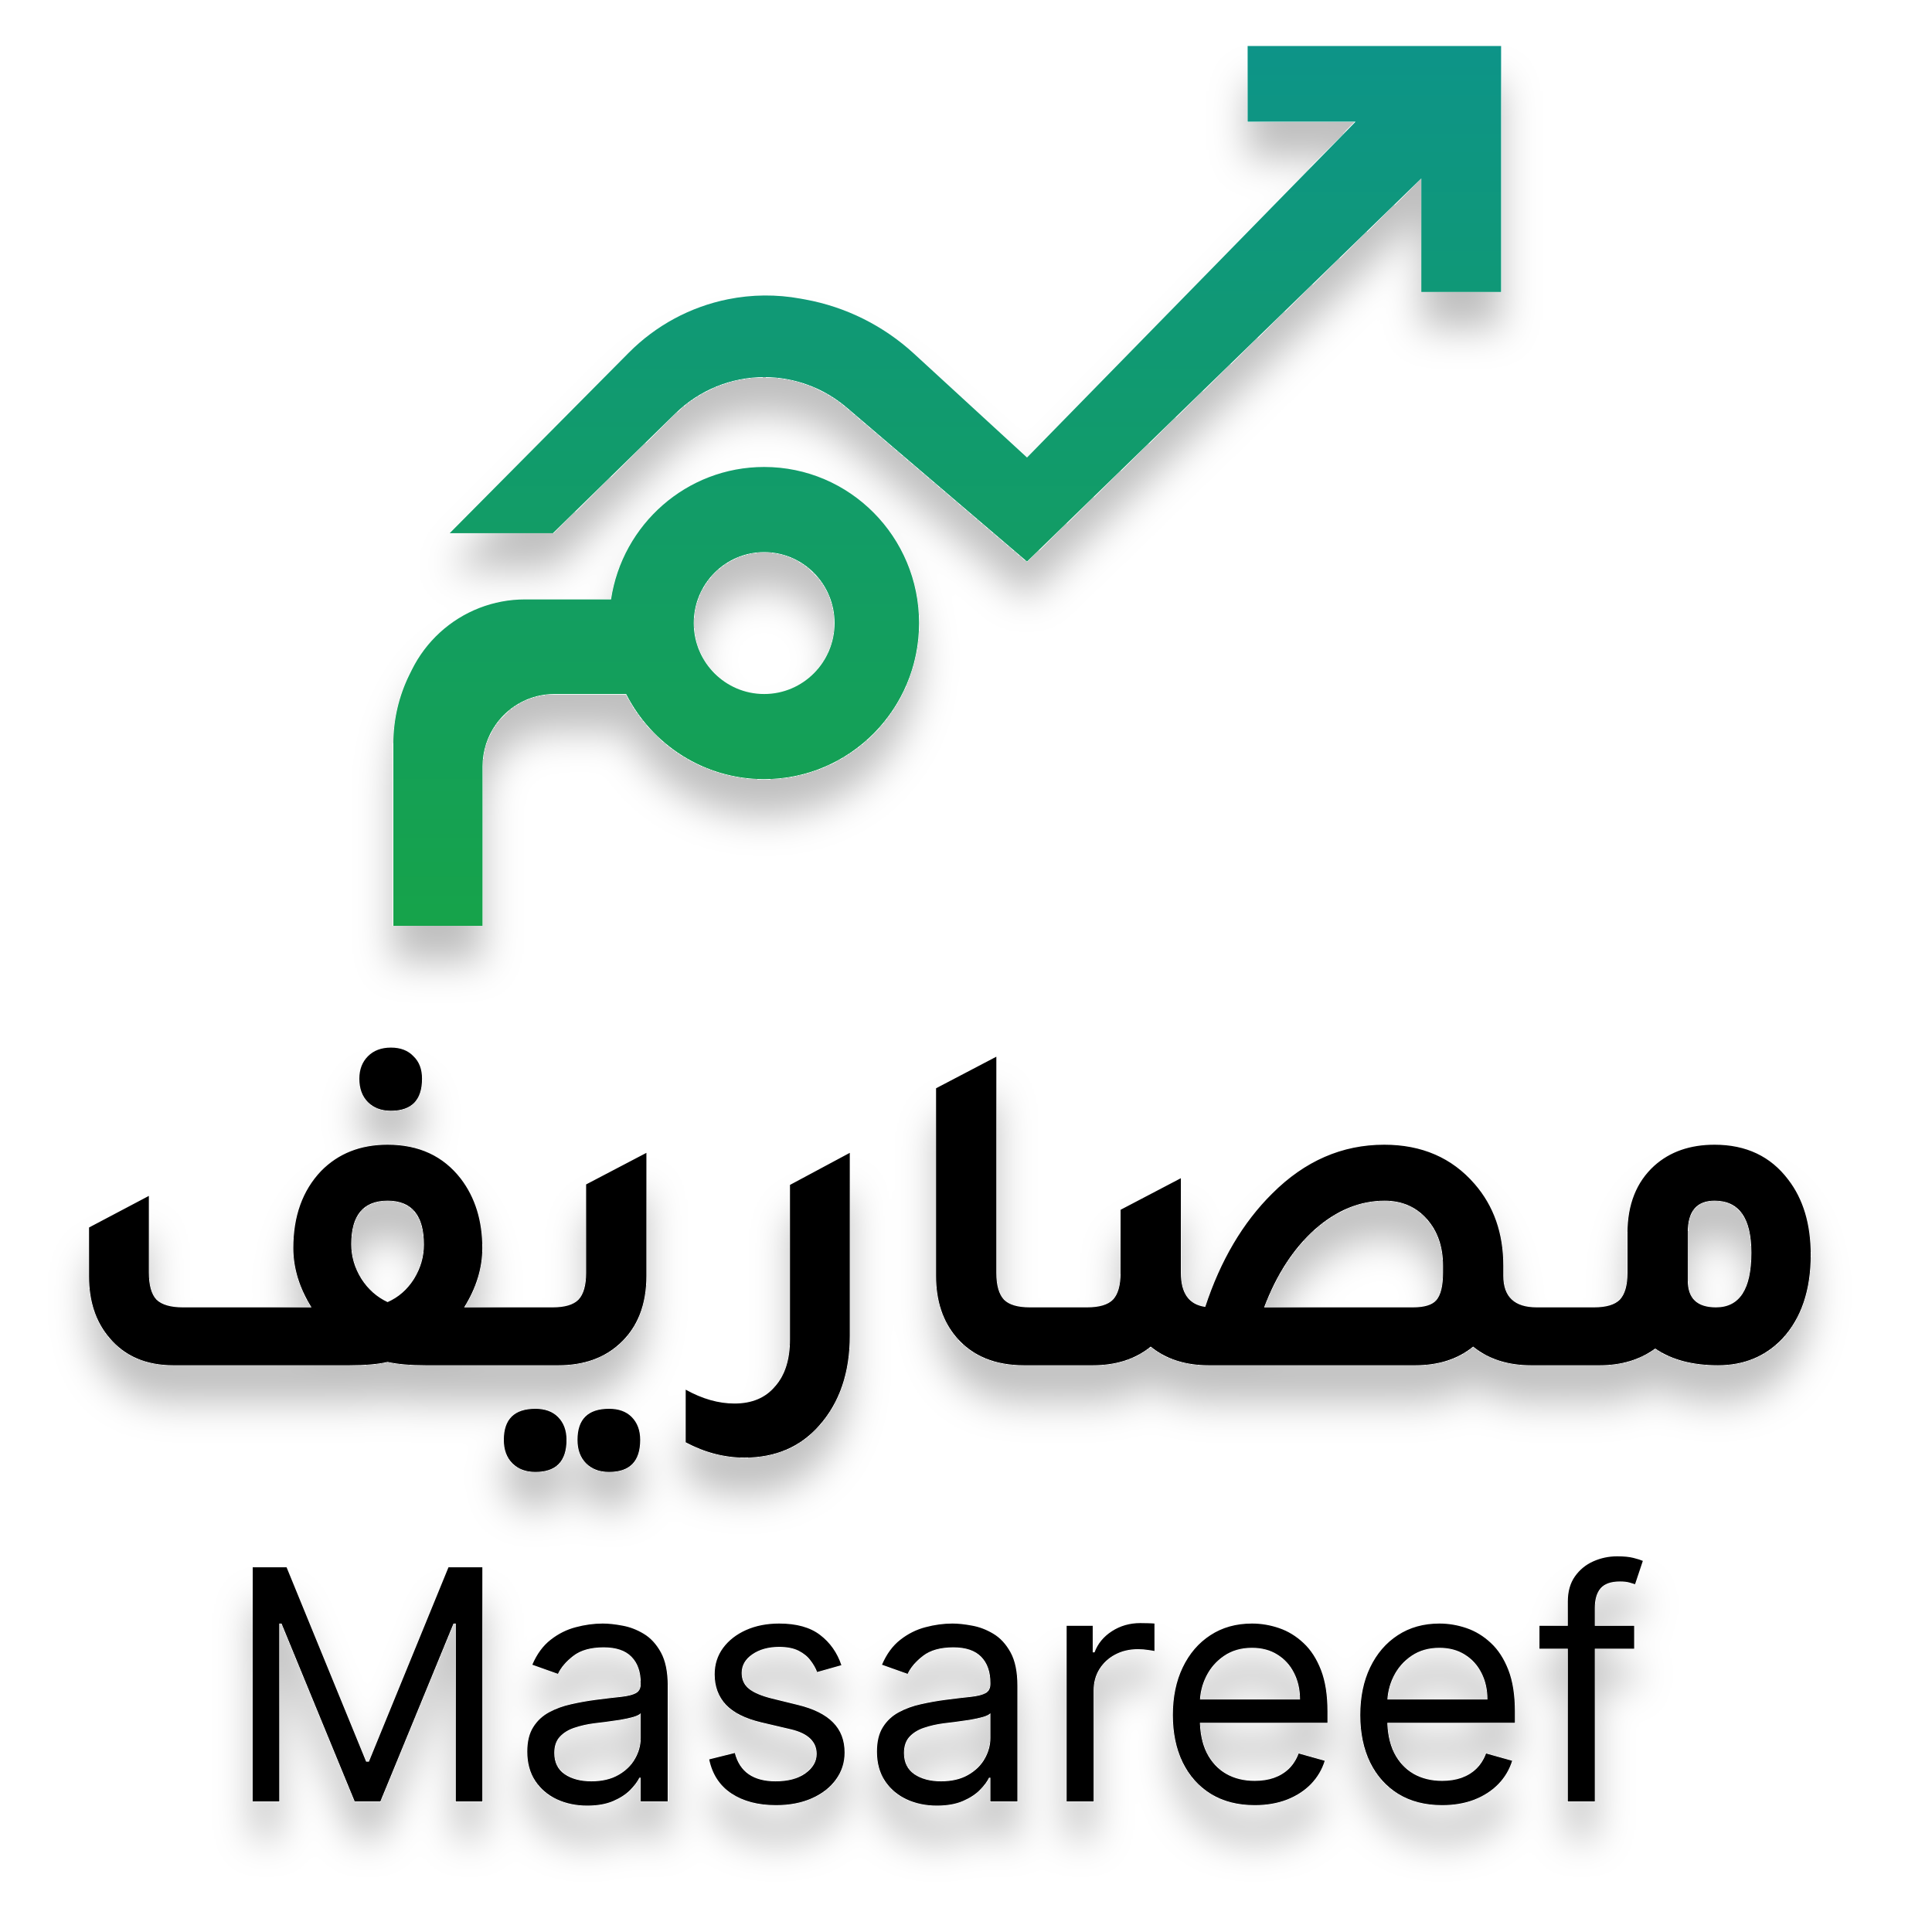
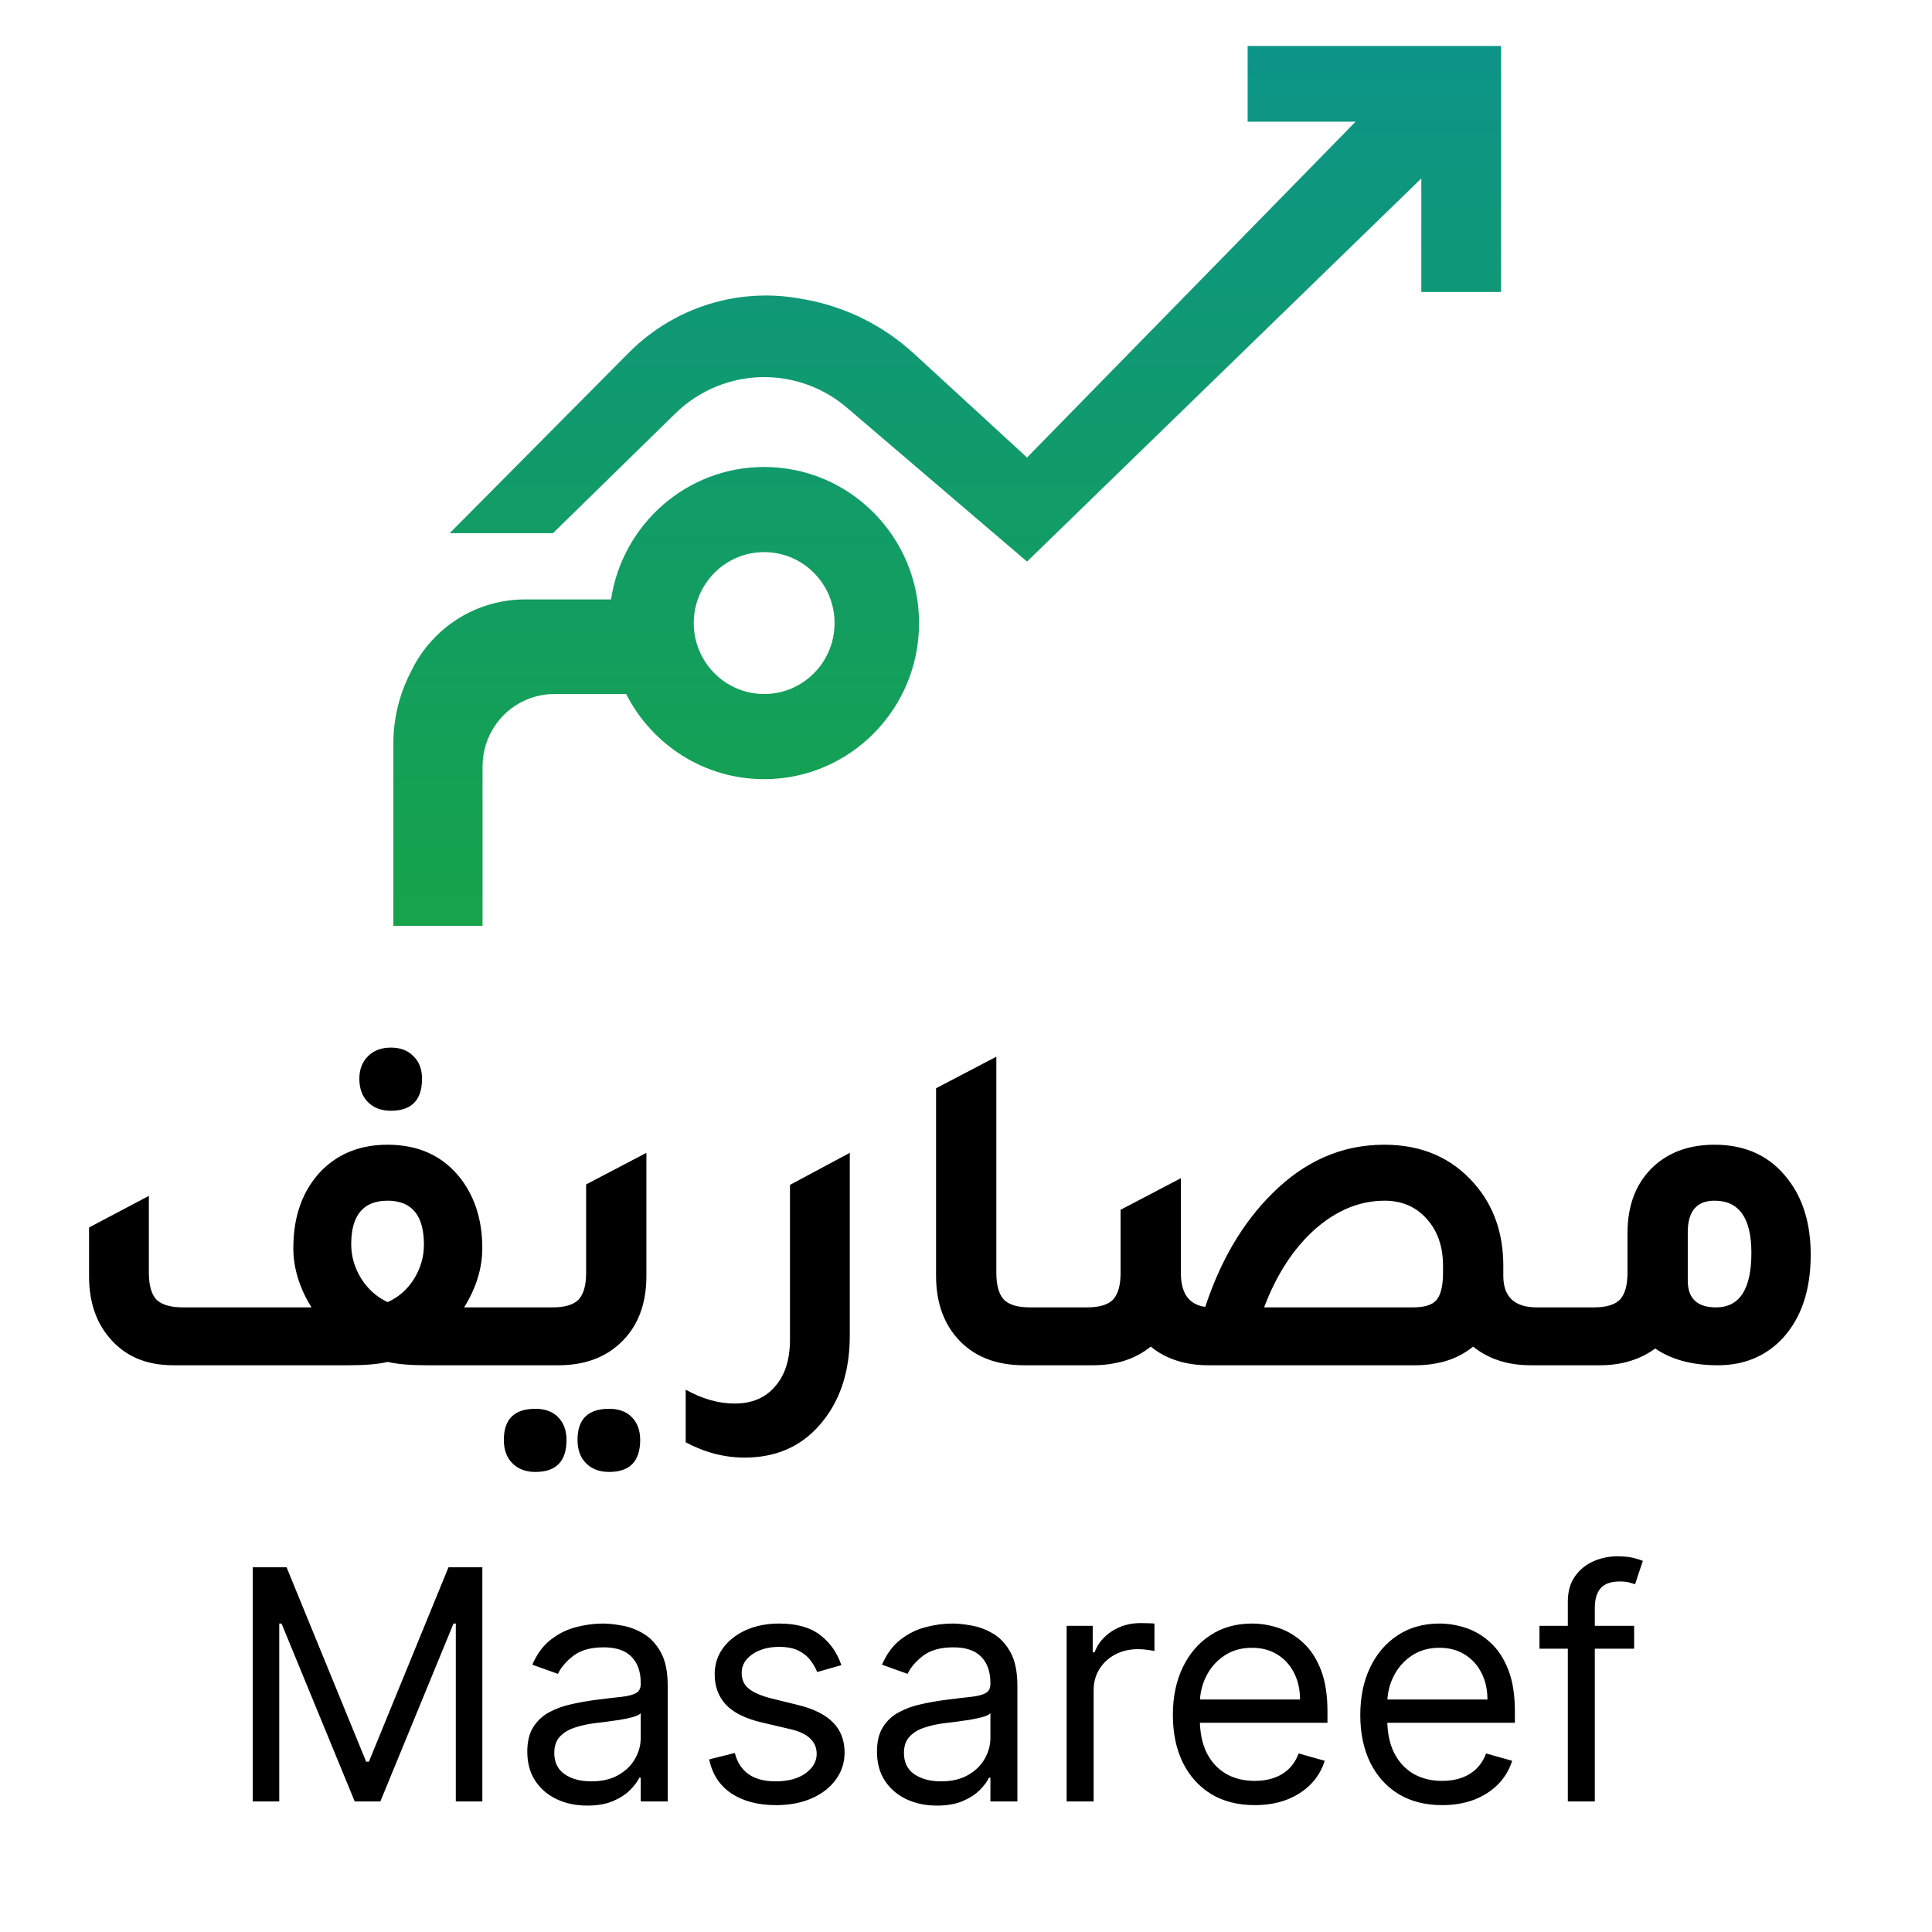
<svg xmlns="http://www.w3.org/2000/svg" width="210" height="210" viewBox="0 0 210 210" fill="none">
-   <g filter="url(#filter0_d_2_30)">
-     <path fill-rule="evenodd" clip-rule="evenodd" d="M83.061 50.758C92.36 50.758 99.898 58.355 99.898 67.725C99.898 77.095 92.36 84.692 83.061 84.692C76.518 84.692 70.847 80.931 68.06 75.437H60.255C57.758 75.437 55.411 76.641 53.942 78.677C52.971 80.021 52.449 81.641 52.449 83.304V100.63H42.755V80.831C42.755 78.218 43.359 75.642 44.518 73.305L44.765 72.807C45.524 71.278 46.556 69.904 47.811 68.754C50.34 66.438 53.635 65.154 57.053 65.154H66.417C67.646 57.004 74.63 50.758 83.061 50.758ZM83.061 60.013C78.835 60.013 75.408 63.466 75.408 67.725C75.408 71.984 78.835 75.437 83.061 75.437C87.288 75.437 90.714 71.984 90.714 67.725C90.714 63.466 87.288 60.013 83.061 60.013Z" fill="url(#paint0_linear_2_30)" />
-     <path d="M60.102 57.956H48.878L68.344 38.34C71.287 35.374 75.035 33.353 79.115 32.531C81.722 32.005 84.404 31.981 87.02 32.461L87.543 32.556C91.949 33.364 96.041 35.404 99.35 38.445L111.633 49.73L147.347 13.226H135.612V5H163.163V31.735H154.49V19.396L111.633 61.041L92.045 44.306C89.539 42.165 86.36 40.99 83.074 40.99C79.467 40.99 76.001 42.406 73.412 44.938L60.102 57.956Z" fill="url(#paint1_linear_2_30)" />
-     <path d="M42.492 120.734C41.452 120.734 40.62 120.422 39.996 119.798C39.372 119.174 39.06 118.325 39.06 117.25C39.06 116.245 39.372 115.43 39.996 114.806C40.62 114.182 41.452 113.87 42.492 113.87C43.532 113.87 44.347 114.182 44.936 114.806C45.56 115.396 45.872 116.21 45.872 117.25C45.872 119.573 44.745 120.734 42.492 120.734ZM50.448 142.106H58.508V148.398H46.288C44.589 148.398 43.203 148.277 42.128 148.034C41.123 148.277 39.736 148.398 37.968 148.398H18.832C15.885 148.398 13.58 147.41 11.916 145.434C10.425 143.701 9.68 141.465 9.68 138.726V133.422L16.18 129.99V138.31C16.18 139.697 16.457 140.685 17.012 141.274C17.601 141.829 18.555 142.106 19.872 142.106H33.86C32.543 139.992 31.884 137.842 31.884 135.658C31.884 132.192 32.889 129.401 34.9 127.286C36.772 125.38 39.181 124.426 42.128 124.426C45.525 124.426 48.177 125.657 50.084 128.118C51.644 130.164 52.424 132.677 52.424 135.658C52.424 137.842 51.765 139.992 50.448 142.106ZM42.128 141.534C43.307 141.014 44.26 140.182 44.988 139.038C45.716 137.86 46.08 136.612 46.08 135.294C46.08 132.105 44.763 130.51 42.128 130.51C39.493 130.51 38.176 132.088 38.176 135.242C38.176 136.56 38.54 137.808 39.268 138.986C39.996 140.13 40.949 140.98 42.128 141.534ZM55.389 148.398V142.106H60.069C61.387 142.106 62.323 141.829 62.877 141.274C63.432 140.685 63.709 139.714 63.709 138.362V128.742L70.261 125.31V138.674C70.261 141.829 69.291 144.29 67.349 146.058C65.651 147.618 63.432 148.398 60.693 148.398H55.389ZM58.197 159.994C57.157 159.994 56.325 159.682 55.701 159.058C55.077 158.434 54.765 157.585 54.765 156.51C54.765 154.257 55.909 153.13 58.197 153.13C59.237 153.13 60.052 153.425 60.641 154.014C61.265 154.638 61.577 155.47 61.577 156.51C61.577 158.833 60.451 159.994 58.197 159.994ZM66.205 159.994C65.165 159.994 64.333 159.682 63.709 159.058C63.085 158.434 62.773 157.585 62.773 156.51C62.773 154.257 63.917 153.13 66.205 153.13C67.245 153.13 68.06 153.425 68.649 154.014C69.273 154.638 69.585 155.47 69.585 156.51C69.585 158.833 68.459 159.994 66.205 159.994ZM92.368 145.174C92.368 149.196 91.259 152.454 89.04 154.95C86.995 157.273 84.291 158.434 80.928 158.434C78.744 158.434 76.612 157.88 74.532 156.77V151.05C76.335 152.056 78.103 152.558 79.836 152.558C81.743 152.558 83.216 151.934 84.256 150.686C85.331 149.473 85.868 147.774 85.868 145.59V128.794L92.368 125.31V145.174ZM111.314 148.398C108.16 148.398 105.716 147.393 103.982 145.382C102.492 143.649 101.746 141.413 101.746 138.674V118.29L108.298 114.858V138.362C108.298 139.714 108.576 140.685 109.13 141.274C109.685 141.829 110.621 142.106 111.938 142.106H116.618V148.398H111.314ZM167.043 142.106H171.723V148.398H166.419C163.888 148.398 161.791 147.722 160.127 146.37C158.463 147.722 156.366 148.398 153.835 148.398H131.371C128.84 148.398 126.743 147.722 125.079 146.37C123.415 147.722 121.318 148.398 118.787 148.398H113.483V142.106H118.163C119.48 142.106 120.416 141.829 120.971 141.274C121.526 140.685 121.803 139.714 121.803 138.362V131.498L128.355 128.066V138.362C128.355 140.581 129.239 141.812 131.007 142.054C132.671 136.993 135.098 132.885 138.287 129.73C141.823 126.194 145.879 124.426 150.455 124.426C154.546 124.426 157.822 125.848 160.283 128.69C162.363 131.082 163.403 134.046 163.403 137.582V138.674C163.403 140.962 164.616 142.106 167.043 142.106ZM153.575 142.106C154.823 142.106 155.672 141.846 156.123 141.326C156.608 140.772 156.851 139.766 156.851 138.31V137.582C156.851 135.502 156.262 133.804 155.083 132.486C153.904 131.169 152.379 130.51 150.507 130.51C147.803 130.51 145.272 131.55 142.915 133.63C140.592 135.71 138.755 138.536 137.403 142.106H153.575ZM176.901 134.046C176.901 130.926 177.871 128.482 179.813 126.714C181.511 125.189 183.695 124.426 186.365 124.426C189.797 124.426 192.466 125.692 194.373 128.222C196.002 130.337 196.817 133.058 196.817 136.386C196.817 140.234 195.794 143.268 193.749 145.486C191.911 147.428 189.571 148.398 186.729 148.398C183.955 148.398 181.685 147.792 179.917 146.578C178.253 147.792 176.242 148.398 173.885 148.398H168.581V142.106H173.261C174.578 142.106 175.514 141.829 176.069 141.274C176.623 140.685 176.901 139.714 176.901 138.362V134.046ZM183.453 139.194C183.453 141.136 184.475 142.106 186.521 142.106C189.086 142.106 190.369 140.13 190.369 136.178C190.369 132.4 189.034 130.51 186.365 130.51C184.423 130.51 183.453 131.654 183.453 133.942V139.194Z" fill="black" />
-     <path d="M27.47 170.358H31.149L39.8 191.487H40.098L48.749 170.358H52.428V195.812H49.544V176.473H49.295L41.341 195.812H38.557L30.602 176.473H30.354V195.812H27.47V170.358ZM63.828 196.26C62.618 196.26 61.52 196.032 60.534 195.576C59.548 195.112 58.765 194.445 58.185 193.575C57.605 192.697 57.315 191.636 57.315 190.393C57.315 189.3 57.531 188.413 57.962 187.733C58.392 187.046 58.968 186.507 59.689 186.118C60.41 185.728 61.206 185.438 62.075 185.248C62.954 185.049 63.836 184.891 64.723 184.775C65.883 184.626 66.823 184.514 67.544 184.44C68.273 184.357 68.804 184.22 69.135 184.03C69.475 183.839 69.645 183.508 69.645 183.035V182.936C69.645 181.71 69.309 180.757 68.638 180.077C67.975 179.398 66.968 179.058 65.618 179.058C64.218 179.058 63.12 179.365 62.324 179.978C61.529 180.591 60.969 181.246 60.646 181.942L57.862 180.947C58.359 179.787 59.022 178.884 59.851 178.238C60.688 177.583 61.599 177.127 62.585 176.871C63.579 176.605 64.557 176.473 65.518 176.473C66.132 176.473 66.836 176.547 67.631 176.697C68.435 176.837 69.21 177.132 69.956 177.579C70.71 178.026 71.335 178.702 71.832 179.605C72.329 180.508 72.578 181.718 72.578 183.234V195.812H69.645V193.227H69.496C69.297 193.641 68.965 194.085 68.501 194.557C68.037 195.029 67.42 195.431 66.649 195.763C65.879 196.094 64.938 196.26 63.828 196.26ZM64.275 193.625C65.436 193.625 66.413 193.397 67.209 192.941C68.012 192.485 68.617 191.897 69.023 191.176C69.438 190.455 69.645 189.697 69.645 188.902V186.217C69.52 186.366 69.247 186.503 68.825 186.627C68.41 186.743 67.93 186.847 67.383 186.938C66.844 187.021 66.318 187.095 65.804 187.162C65.299 187.22 64.889 187.269 64.574 187.311C63.811 187.41 63.099 187.572 62.436 187.796C61.781 188.011 61.251 188.338 60.845 188.778C60.447 189.208 60.248 189.797 60.248 190.542C60.248 191.562 60.626 192.332 61.38 192.854C62.142 193.368 63.107 193.625 64.275 193.625ZM91.454 180.997L88.82 181.743C88.654 181.304 88.409 180.877 88.086 180.463C87.771 180.04 87.341 179.692 86.794 179.418C86.247 179.145 85.547 179.008 84.693 179.008C83.525 179.008 82.551 179.278 81.772 179.816C81.002 180.347 80.616 181.022 80.616 181.842C80.616 182.571 80.882 183.147 81.412 183.57C81.942 183.992 82.771 184.345 83.898 184.626L86.731 185.322C88.438 185.737 89.71 186.37 90.547 187.224C91.384 188.069 91.802 189.159 91.802 190.493C91.802 191.586 91.488 192.564 90.858 193.426C90.237 194.288 89.366 194.967 88.248 195.464C87.129 195.961 85.828 196.21 84.345 196.21C82.398 196.21 80.786 195.787 79.51 194.942C78.234 194.097 77.426 192.863 77.087 191.238L79.871 190.542C80.136 191.57 80.637 192.34 81.375 192.854C82.12 193.368 83.094 193.625 84.295 193.625C85.663 193.625 86.748 193.335 87.552 192.755C88.364 192.166 88.77 191.462 88.77 190.642C88.77 189.979 88.538 189.424 88.074 188.976C87.61 188.521 86.897 188.181 85.936 187.957L82.754 187.211C81.006 186.797 79.722 186.155 78.901 185.285C78.089 184.407 77.683 183.309 77.683 181.991C77.683 180.914 77.986 179.961 78.591 179.133C79.204 178.304 80.036 177.654 81.089 177.181C82.149 176.709 83.351 176.473 84.693 176.473C86.582 176.473 88.066 176.887 89.143 177.716C90.228 178.544 90.999 179.638 91.454 180.997ZM101.836 196.26C100.626 196.26 99.528 196.032 98.542 195.576C97.556 195.112 96.773 194.445 96.193 193.575C95.613 192.697 95.323 191.636 95.323 190.393C95.323 189.3 95.538 188.413 95.969 187.733C96.4 187.046 96.976 186.507 97.697 186.118C98.418 185.728 99.213 185.438 100.083 185.248C100.962 185.049 101.844 184.891 102.731 184.775C103.891 184.626 104.831 184.514 105.552 184.44C106.281 184.357 106.812 184.22 107.143 184.03C107.483 183.839 107.653 183.508 107.653 183.035V182.936C107.653 181.71 107.317 180.757 106.646 180.077C105.983 179.398 104.976 179.058 103.626 179.058C102.225 179.058 101.127 179.365 100.332 179.978C99.537 180.591 98.977 181.246 98.654 181.942L95.87 180.947C96.367 179.787 97.03 178.884 97.859 178.238C98.695 177.583 99.607 177.127 100.593 176.871C101.587 176.605 102.565 176.473 103.526 176.473C104.139 176.473 104.844 176.547 105.639 176.697C106.443 176.837 107.218 177.132 107.963 177.579C108.717 178.026 109.343 178.702 109.84 179.605C110.337 180.508 110.586 181.718 110.586 183.234V195.812H107.653V193.227H107.503C107.305 193.641 106.973 194.085 106.509 194.557C106.045 195.029 105.428 195.431 104.657 195.763C103.887 196.094 102.946 196.26 101.836 196.26ZM102.283 193.625C103.443 193.625 104.421 193.397 105.217 192.941C106.02 192.485 106.625 191.897 107.031 191.176C107.445 190.455 107.653 189.697 107.653 188.902V186.217C107.528 186.366 107.255 186.503 106.832 186.627C106.418 186.743 105.937 186.847 105.391 186.938C104.852 187.021 104.326 187.095 103.812 187.162C103.307 187.22 102.896 187.269 102.582 187.311C101.819 187.41 101.107 187.572 100.444 187.796C99.789 188.011 99.259 188.338 98.853 188.778C98.455 189.208 98.256 189.797 98.256 190.542C98.256 191.562 98.633 192.332 99.387 192.854C100.15 193.368 101.115 193.625 102.283 193.625ZM115.94 195.812V176.721H118.773V179.605H118.972C119.32 178.66 119.95 177.894 120.861 177.306C121.773 176.717 122.8 176.423 123.944 176.423C124.159 176.423 124.429 176.427 124.752 176.436C125.075 176.444 125.319 176.456 125.485 176.473V179.456C125.386 179.431 125.158 179.394 124.801 179.344C124.453 179.286 124.085 179.257 123.695 179.257C122.767 179.257 121.939 179.452 121.209 179.841C120.489 180.222 119.917 180.753 119.494 181.432C119.08 182.103 118.873 182.87 118.873 183.731V195.812H115.94ZM136.385 196.21C134.546 196.21 132.959 195.804 131.625 194.992C130.299 194.172 129.276 193.028 128.555 191.562C127.842 190.087 127.486 188.372 127.486 186.416C127.486 184.461 127.842 182.737 128.555 181.246C129.276 179.746 130.278 178.577 131.563 177.741C132.855 176.895 134.363 176.473 136.087 176.473C137.081 176.473 138.063 176.639 139.033 176.97C140.002 177.301 140.885 177.84 141.68 178.586C142.475 179.323 143.109 180.301 143.582 181.519C144.054 182.737 144.29 184.237 144.29 186.018V187.261H129.574V184.726H141.307C141.307 183.648 141.092 182.687 140.661 181.842C140.238 180.997 139.633 180.33 138.846 179.841C138.067 179.352 137.148 179.108 136.087 179.108C134.919 179.108 133.908 179.398 133.054 179.978C132.209 180.55 131.559 181.295 131.103 182.215C130.647 183.135 130.419 184.121 130.419 185.173V186.863C130.419 188.305 130.668 189.527 131.165 190.53C131.671 191.524 132.371 192.282 133.266 192.805C134.16 193.318 135.2 193.575 136.385 193.575C137.156 193.575 137.852 193.467 138.473 193.252C139.103 193.028 139.646 192.697 140.102 192.258C140.557 191.81 140.909 191.255 141.158 190.592L143.992 191.388C143.694 192.349 143.192 193.194 142.488 193.923C141.784 194.644 140.914 195.207 139.878 195.613C138.842 196.011 137.678 196.21 136.385 196.21ZM156.756 196.21C154.917 196.21 153.33 195.804 151.996 194.992C150.67 194.172 149.647 193.028 148.926 191.562C148.214 190.087 147.857 188.372 147.857 186.416C147.857 184.461 148.214 182.737 148.926 181.246C149.647 179.746 150.65 178.577 151.934 177.741C153.227 176.895 154.735 176.473 156.458 176.473C157.452 176.473 158.434 176.639 159.404 176.97C160.373 177.301 161.256 177.84 162.051 178.586C162.847 179.323 163.48 180.301 163.953 181.519C164.425 182.737 164.661 184.237 164.661 186.018V187.261H149.945V184.726H161.678C161.678 183.648 161.463 182.687 161.032 181.842C160.609 180.997 160.004 180.33 159.217 179.841C158.438 179.352 157.519 179.108 156.458 179.108C155.29 179.108 154.279 179.398 153.425 179.978C152.58 180.55 151.93 181.295 151.474 182.215C151.018 183.135 150.79 184.121 150.79 185.173V186.863C150.79 188.305 151.039 189.527 151.536 190.53C152.042 191.524 152.742 192.282 153.637 192.805C154.532 193.318 155.571 193.575 156.756 193.575C157.527 193.575 158.223 193.467 158.844 193.252C159.474 193.028 160.017 192.697 160.473 192.258C160.928 191.81 161.281 191.255 161.529 190.592L164.363 191.388C164.065 192.349 163.563 193.194 162.859 193.923C162.155 194.644 161.285 195.207 160.249 195.613C159.213 196.011 158.049 196.21 156.756 196.21ZM177.625 176.721V179.207H167.333V176.721H177.625ZM170.416 195.812V174.086C170.416 172.993 170.673 172.081 171.186 171.352C171.7 170.623 172.367 170.076 173.187 169.711C174.008 169.347 174.874 169.165 175.785 169.165C176.506 169.165 177.094 169.223 177.55 169.339C178.006 169.455 178.345 169.562 178.569 169.662L177.724 172.197C177.575 172.148 177.368 172.085 177.103 172.011C176.846 171.936 176.506 171.899 176.083 171.899C175.114 171.899 174.414 172.143 173.983 172.632C173.56 173.121 173.349 173.838 173.349 174.782V195.812H170.416Z" fill="black" />
-   </g>
+   <path fill-rule="evenodd" clip-rule="evenodd" d="M83.061 50.758C92.36 50.758 99.898 58.355 99.898 67.725C99.898 77.095 92.36 84.692 83.061 84.692C76.518 84.692 70.847 80.931 68.06 75.437H60.255C57.758 75.437 55.411 76.641 53.942 78.677C52.971 80.021 52.449 81.641 52.449 83.304V100.63H42.755V80.831C42.755 78.218 43.359 75.642 44.518 73.305L44.765 72.807C45.524 71.278 46.556 69.904 47.811 68.754C50.34 66.438 53.635 65.154 57.053 65.154H66.417C67.646 57.004 74.63 50.758 83.061 50.758ZM83.061 60.013C78.835 60.013 75.408 63.466 75.408 67.725C75.408 71.984 78.835 75.437 83.061 75.437C87.288 75.437 90.714 71.984 90.714 67.725C90.714 63.466 87.288 60.013 83.061 60.013Z" fill="url(#paint0_linear_2_30)" />
+   <path d="M60.102 57.956H48.878L68.344 38.34C71.287 35.374 75.035 33.353 79.115 32.531C81.722 32.005 84.404 31.981 87.02 32.461L87.543 32.556C91.949 33.364 96.041 35.404 99.35 38.445L111.633 49.73L147.347 13.226H135.612V5H163.163V31.735H154.49V19.396L111.633 61.041L92.045 44.306C89.539 42.165 86.36 40.99 83.074 40.99C79.467 40.99 76.001 42.406 73.412 44.938L60.102 57.956Z" fill="url(#paint1_linear_2_30)" />
+   <path d="M42.492 120.734C41.452 120.734 40.62 120.422 39.996 119.798C39.372 119.174 39.06 118.325 39.06 117.25C39.06 116.245 39.372 115.43 39.996 114.806C40.62 114.182 41.452 113.87 42.492 113.87C43.532 113.87 44.347 114.182 44.936 114.806C45.56 115.396 45.872 116.21 45.872 117.25C45.872 119.573 44.745 120.734 42.492 120.734ZM50.448 142.106H58.508V148.398H46.288C44.589 148.398 43.203 148.277 42.128 148.034C41.123 148.277 39.736 148.398 37.968 148.398H18.832C15.885 148.398 13.58 147.41 11.916 145.434C10.425 143.701 9.68 141.465 9.68 138.726V133.422L16.18 129.99V138.31C16.18 139.697 16.457 140.685 17.012 141.274C17.601 141.829 18.555 142.106 19.872 142.106H33.86C32.543 139.992 31.884 137.842 31.884 135.658C31.884 132.192 32.889 129.401 34.9 127.286C36.772 125.38 39.181 124.426 42.128 124.426C45.525 124.426 48.177 125.657 50.084 128.118C51.644 130.164 52.424 132.677 52.424 135.658C52.424 137.842 51.765 139.992 50.448 142.106ZM42.128 141.534C43.307 141.014 44.26 140.182 44.988 139.038C45.716 137.86 46.08 136.612 46.08 135.294C46.08 132.105 44.763 130.51 42.128 130.51C39.493 130.51 38.176 132.088 38.176 135.242C38.176 136.56 38.54 137.808 39.268 138.986C39.996 140.13 40.949 140.98 42.128 141.534ZM55.389 148.398V142.106H60.069C61.387 142.106 62.323 141.829 62.877 141.274C63.432 140.685 63.709 139.714 63.709 138.362V128.742L70.261 125.31V138.674C70.261 141.829 69.291 144.29 67.349 146.058C65.651 147.618 63.432 148.398 60.693 148.398H55.389ZM58.197 159.994C57.157 159.994 56.325 159.682 55.701 159.058C55.077 158.434 54.765 157.585 54.765 156.51C54.765 154.257 55.909 153.13 58.197 153.13C59.237 153.13 60.052 153.425 60.641 154.014C61.265 154.638 61.577 155.47 61.577 156.51C61.577 158.833 60.451 159.994 58.197 159.994ZM66.205 159.994C65.165 159.994 64.333 159.682 63.709 159.058C63.085 158.434 62.773 157.585 62.773 156.51C62.773 154.257 63.917 153.13 66.205 153.13C67.245 153.13 68.06 153.425 68.649 154.014C69.273 154.638 69.585 155.47 69.585 156.51C69.585 158.833 68.459 159.994 66.205 159.994ZM92.368 145.174C92.368 149.196 91.259 152.454 89.04 154.95C86.995 157.273 84.291 158.434 80.928 158.434C78.744 158.434 76.612 157.88 74.532 156.77V151.05C76.335 152.056 78.103 152.558 79.836 152.558C81.743 152.558 83.216 151.934 84.256 150.686C85.331 149.473 85.868 147.774 85.868 145.59V128.794L92.368 125.31V145.174ZM111.314 148.398C108.16 148.398 105.716 147.393 103.982 145.382C102.492 143.649 101.746 141.413 101.746 138.674V118.29L108.298 114.858V138.362C108.298 139.714 108.576 140.685 109.13 141.274C109.685 141.829 110.621 142.106 111.938 142.106H116.618V148.398H111.314ZM167.043 142.106H171.723V148.398H166.419C163.888 148.398 161.791 147.722 160.127 146.37C158.463 147.722 156.366 148.398 153.835 148.398H131.371C128.84 148.398 126.743 147.722 125.079 146.37C123.415 147.722 121.318 148.398 118.787 148.398H113.483V142.106H118.163C119.48 142.106 120.416 141.829 120.971 141.274C121.526 140.685 121.803 139.714 121.803 138.362V131.498L128.355 128.066V138.362C128.355 140.581 129.239 141.812 131.007 142.054C132.671 136.993 135.098 132.885 138.287 129.73C141.823 126.194 145.879 124.426 150.455 124.426C154.546 124.426 157.822 125.848 160.283 128.69C162.363 131.082 163.403 134.046 163.403 137.582V138.674C163.403 140.962 164.616 142.106 167.043 142.106ZM153.575 142.106C154.823 142.106 155.672 141.846 156.123 141.326C156.608 140.772 156.851 139.766 156.851 138.31V137.582C156.851 135.502 156.262 133.804 155.083 132.486C153.904 131.169 152.379 130.51 150.507 130.51C147.803 130.51 145.272 131.55 142.915 133.63C140.592 135.71 138.755 138.536 137.403 142.106H153.575ZM176.901 134.046C176.901 130.926 177.871 128.482 179.813 126.714C181.511 125.189 183.695 124.426 186.365 124.426C189.797 124.426 192.466 125.692 194.373 128.222C196.002 130.337 196.817 133.058 196.817 136.386C196.817 140.234 195.794 143.268 193.749 145.486C191.911 147.428 189.571 148.398 186.729 148.398C183.955 148.398 181.685 147.792 179.917 146.578C178.253 147.792 176.242 148.398 173.885 148.398H168.581V142.106H173.261C174.578 142.106 175.514 141.829 176.069 141.274C176.623 140.685 176.901 139.714 176.901 138.362V134.046ZM183.453 139.194C183.453 141.136 184.475 142.106 186.521 142.106C189.086 142.106 190.369 140.13 190.369 136.178C190.369 132.4 189.034 130.51 186.365 130.51C184.423 130.51 183.453 131.654 183.453 133.942V139.194Z" fill="black" />
+   <path d="M27.47 170.358H31.149L39.8 191.487H40.098L48.749 170.358H52.428V195.812H49.544V176.473H49.295L41.341 195.812H38.557L30.602 176.473H30.354V195.812H27.47V170.358ZM63.828 196.26C62.618 196.26 61.52 196.032 60.534 195.576C59.548 195.112 58.765 194.445 58.185 193.575C57.605 192.697 57.315 191.636 57.315 190.393C57.315 189.3 57.531 188.413 57.962 187.733C58.392 187.046 58.968 186.507 59.689 186.118C60.41 185.728 61.206 185.438 62.075 185.248C62.954 185.049 63.836 184.891 64.723 184.775C65.883 184.626 66.823 184.514 67.544 184.44C68.273 184.357 68.804 184.22 69.135 184.03C69.475 183.839 69.645 183.508 69.645 183.035V182.936C69.645 181.71 69.309 180.757 68.638 180.077C67.975 179.398 66.968 179.058 65.618 179.058C64.218 179.058 63.12 179.365 62.324 179.978C61.529 180.591 60.969 181.246 60.646 181.942L57.862 180.947C58.359 179.787 59.022 178.884 59.851 178.238C60.688 177.583 61.599 177.127 62.585 176.871C63.579 176.605 64.557 176.473 65.518 176.473C66.132 176.473 66.836 176.547 67.631 176.697C68.435 176.837 69.21 177.132 69.956 177.579C70.71 178.026 71.335 178.702 71.832 179.605C72.329 180.508 72.578 181.718 72.578 183.234V195.812H69.645V193.227H69.496C69.297 193.641 68.965 194.085 68.501 194.557C68.037 195.029 67.42 195.431 66.649 195.763C65.879 196.094 64.938 196.26 63.828 196.26ZM64.275 193.625C65.436 193.625 66.413 193.397 67.209 192.941C68.012 192.485 68.617 191.897 69.023 191.176C69.438 190.455 69.645 189.697 69.645 188.902V186.217C69.52 186.366 69.247 186.503 68.825 186.627C68.41 186.743 67.93 186.847 67.383 186.938C66.844 187.021 66.318 187.095 65.804 187.162C65.299 187.22 64.889 187.269 64.574 187.311C63.811 187.41 63.099 187.572 62.436 187.796C61.781 188.011 61.251 188.338 60.845 188.778C60.447 189.208 60.248 189.797 60.248 190.542C60.248 191.562 60.626 192.332 61.38 192.854C62.142 193.368 63.107 193.625 64.275 193.625ZM91.454 180.997L88.82 181.743C88.654 181.304 88.409 180.877 88.086 180.463C87.771 180.04 87.341 179.692 86.794 179.418C86.247 179.145 85.547 179.008 84.693 179.008C83.525 179.008 82.551 179.278 81.772 179.816C81.002 180.347 80.616 181.022 80.616 181.842C80.616 182.571 80.882 183.147 81.412 183.57C81.942 183.992 82.771 184.345 83.898 184.626L86.731 185.322C88.438 185.737 89.71 186.37 90.547 187.224C91.384 188.069 91.802 189.159 91.802 190.493C91.802 191.586 91.488 192.564 90.858 193.426C90.237 194.288 89.366 194.967 88.248 195.464C87.129 195.961 85.828 196.21 84.345 196.21C82.398 196.21 80.786 195.787 79.51 194.942C78.234 194.097 77.426 192.863 77.087 191.238L79.871 190.542C80.136 191.57 80.637 192.34 81.375 192.854C82.12 193.368 83.094 193.625 84.295 193.625C85.663 193.625 86.748 193.335 87.552 192.755C88.364 192.166 88.77 191.462 88.77 190.642C88.77 189.979 88.538 189.424 88.074 188.976C87.61 188.521 86.897 188.181 85.936 187.957L82.754 187.211C81.006 186.797 79.722 186.155 78.901 185.285C78.089 184.407 77.683 183.309 77.683 181.991C77.683 180.914 77.986 179.961 78.591 179.133C79.204 178.304 80.036 177.654 81.089 177.181C82.149 176.709 83.351 176.473 84.693 176.473C86.582 176.473 88.066 176.887 89.143 177.716C90.228 178.544 90.999 179.638 91.454 180.997ZM101.836 196.26C100.626 196.26 99.528 196.032 98.542 195.576C97.556 195.112 96.773 194.445 96.193 193.575C95.613 192.697 95.323 191.636 95.323 190.393C95.323 189.3 95.538 188.413 95.969 187.733C96.4 187.046 96.976 186.507 97.697 186.118C98.418 185.728 99.213 185.438 100.083 185.248C100.962 185.049 101.844 184.891 102.731 184.775C103.891 184.626 104.831 184.514 105.552 184.44C106.281 184.357 106.812 184.22 107.143 184.03C107.483 183.839 107.653 183.508 107.653 183.035V182.936C107.653 181.71 107.317 180.757 106.646 180.077C105.983 179.398 104.976 179.058 103.626 179.058C102.225 179.058 101.127 179.365 100.332 179.978C99.537 180.591 98.977 181.246 98.654 181.942L95.87 180.947C96.367 179.787 97.03 178.884 97.859 178.238C98.695 177.583 99.607 177.127 100.593 176.871C101.587 176.605 102.565 176.473 103.526 176.473C104.139 176.473 104.844 176.547 105.639 176.697C106.443 176.837 107.218 177.132 107.963 177.579C108.717 178.026 109.343 178.702 109.84 179.605C110.337 180.508 110.586 181.718 110.586 183.234V195.812H107.653V193.227H107.503C107.305 193.641 106.973 194.085 106.509 194.557C106.045 195.029 105.428 195.431 104.657 195.763C103.887 196.094 102.946 196.26 101.836 196.26ZM102.283 193.625C103.443 193.625 104.421 193.397 105.217 192.941C106.02 192.485 106.625 191.897 107.031 191.176C107.445 190.455 107.653 189.697 107.653 188.902V186.217C107.528 186.366 107.255 186.503 106.832 186.627C106.418 186.743 105.937 186.847 105.391 186.938C104.852 187.021 104.326 187.095 103.812 187.162C103.307 187.22 102.896 187.269 102.582 187.311C101.819 187.41 101.107 187.572 100.444 187.796C99.789 188.011 99.259 188.338 98.853 188.778C98.455 189.208 98.256 189.797 98.256 190.542C98.256 191.562 98.633 192.332 99.387 192.854C100.15 193.368 101.115 193.625 102.283 193.625ZM115.94 195.812V176.721H118.773V179.605H118.972C119.32 178.66 119.95 177.894 120.861 177.306C121.773 176.717 122.8 176.423 123.944 176.423C124.159 176.423 124.429 176.427 124.752 176.436C125.075 176.444 125.319 176.456 125.485 176.473V179.456C125.386 179.431 125.158 179.394 124.801 179.344C124.453 179.286 124.085 179.257 123.695 179.257C122.767 179.257 121.939 179.452 121.209 179.841C120.489 180.222 119.917 180.753 119.494 181.432C119.08 182.103 118.873 182.87 118.873 183.731V195.812H115.94ZM136.385 196.21C134.546 196.21 132.959 195.804 131.625 194.992C130.299 194.172 129.276 193.028 128.555 191.562C127.842 190.087 127.486 188.372 127.486 186.416C127.486 184.461 127.842 182.737 128.555 181.246C129.276 179.746 130.278 178.577 131.563 177.741C132.855 176.895 134.363 176.473 136.087 176.473C137.081 176.473 138.063 176.639 139.033 176.97C140.002 177.301 140.885 177.84 141.68 178.586C142.475 179.323 143.109 180.301 143.582 181.519C144.054 182.737 144.29 184.237 144.29 186.018V187.261H129.574V184.726H141.307C141.307 183.648 141.092 182.687 140.661 181.842C140.238 180.997 139.633 180.33 138.846 179.841C138.067 179.352 137.148 179.108 136.087 179.108C134.919 179.108 133.908 179.398 133.054 179.978C132.209 180.55 131.559 181.295 131.103 182.215C130.647 183.135 130.419 184.121 130.419 185.173V186.863C130.419 188.305 130.668 189.527 131.165 190.53C131.671 191.524 132.371 192.282 133.266 192.805C134.16 193.318 135.2 193.575 136.385 193.575C137.156 193.575 137.852 193.467 138.473 193.252C139.103 193.028 139.646 192.697 140.102 192.258C140.557 191.81 140.909 191.255 141.158 190.592L143.992 191.388C143.694 192.349 143.192 193.194 142.488 193.923C141.784 194.644 140.914 195.207 139.878 195.613C138.842 196.011 137.678 196.21 136.385 196.21ZM156.756 196.21C154.917 196.21 153.33 195.804 151.996 194.992C150.67 194.172 149.647 193.028 148.926 191.562C148.214 190.087 147.857 188.372 147.857 186.416C147.857 184.461 148.214 182.737 148.926 181.246C149.647 179.746 150.65 178.577 151.934 177.741C153.227 176.895 154.735 176.473 156.458 176.473C157.452 176.473 158.434 176.639 159.404 176.97C160.373 177.301 161.256 177.84 162.051 178.586C162.847 179.323 163.48 180.301 163.953 181.519C164.425 182.737 164.661 184.237 164.661 186.018V187.261H149.945V184.726H161.678C161.678 183.648 161.463 182.687 161.032 181.842C160.609 180.997 160.004 180.33 159.217 179.841C158.438 179.352 157.519 179.108 156.458 179.108C155.29 179.108 154.279 179.398 153.425 179.978C152.58 180.55 151.93 181.295 151.474 182.215C151.018 183.135 150.79 184.121 150.79 185.173V186.863C150.79 188.305 151.039 189.527 151.536 190.53C152.042 191.524 152.742 192.282 153.637 192.805C154.532 193.318 155.571 193.575 156.756 193.575C157.527 193.575 158.223 193.467 158.844 193.252C159.474 193.028 160.017 192.697 160.473 192.258C160.928 191.81 161.281 191.255 161.529 190.592L164.363 191.388C164.065 192.349 163.563 193.194 162.859 193.923C162.155 194.644 161.285 195.207 160.249 195.613C159.213 196.011 158.049 196.21 156.756 196.21ZM177.625 176.721V179.207H167.333V176.721H177.625ZM170.416 195.812V174.086C170.416 172.993 170.673 172.081 171.186 171.352C171.7 170.623 172.367 170.076 173.187 169.711C174.008 169.347 174.874 169.165 175.785 169.165C176.506 169.165 177.094 169.223 177.55 169.339C178.006 169.455 178.345 169.562 178.569 169.662L177.724 172.197C177.575 172.148 177.368 172.085 177.103 172.011C176.846 171.936 176.506 171.899 176.083 171.899C175.114 171.899 174.414 172.143 173.983 172.632C173.56 173.121 173.349 173.838 173.349 174.782V195.812H170.416Z" fill="black" />
  <defs>
-     <filter id="filter0_d_2_30" x="-4" y="0" width="218" height="218" filterUnits="userSpaceOnUse" color-interpolation-filters="sRGB">
-       <feFlood flood-opacity="0" result="BackgroundImageFix" />
-       <feColorMatrix in="SourceAlpha" type="matrix" values="0 0 0 0 0 0 0 0 0 0 0 0 0 0 0 0 0 0 127 0" result="hardAlpha" />
-       <feOffset dy="4" />
-       <feGaussianBlur stdDeviation="2" />
-       <feComposite in2="hardAlpha" operator="out" />
-       <feColorMatrix type="matrix" values="0 0 0 0 0 0 0 0 0 0 0 0 0 0 0 0 0 0 0.25 0" />
-       <feBlend mode="normal" in2="BackgroundImageFix" result="effect1_dropShadow_2_30" />
-       <feBlend mode="normal" in="SourceGraphic" in2="effect1_dropShadow_2_30" result="shape" />
-     </filter>
    <linearGradient id="paint0_linear_2_30" x1="102.959" y1="5" x2="102.959" y2="100.63" gradientUnits="userSpaceOnUse">
      <stop stop-color="#0D9488" />
      <stop offset="1" stop-color="#16A34A" />
    </linearGradient>
    <linearGradient id="paint1_linear_2_30" x1="102.959" y1="5" x2="102.959" y2="100.63" gradientUnits="userSpaceOnUse">
      <stop stop-color="#0D9488" />
      <stop offset="1" stop-color="#16A34A" />
    </linearGradient>
  </defs>
</svg>
